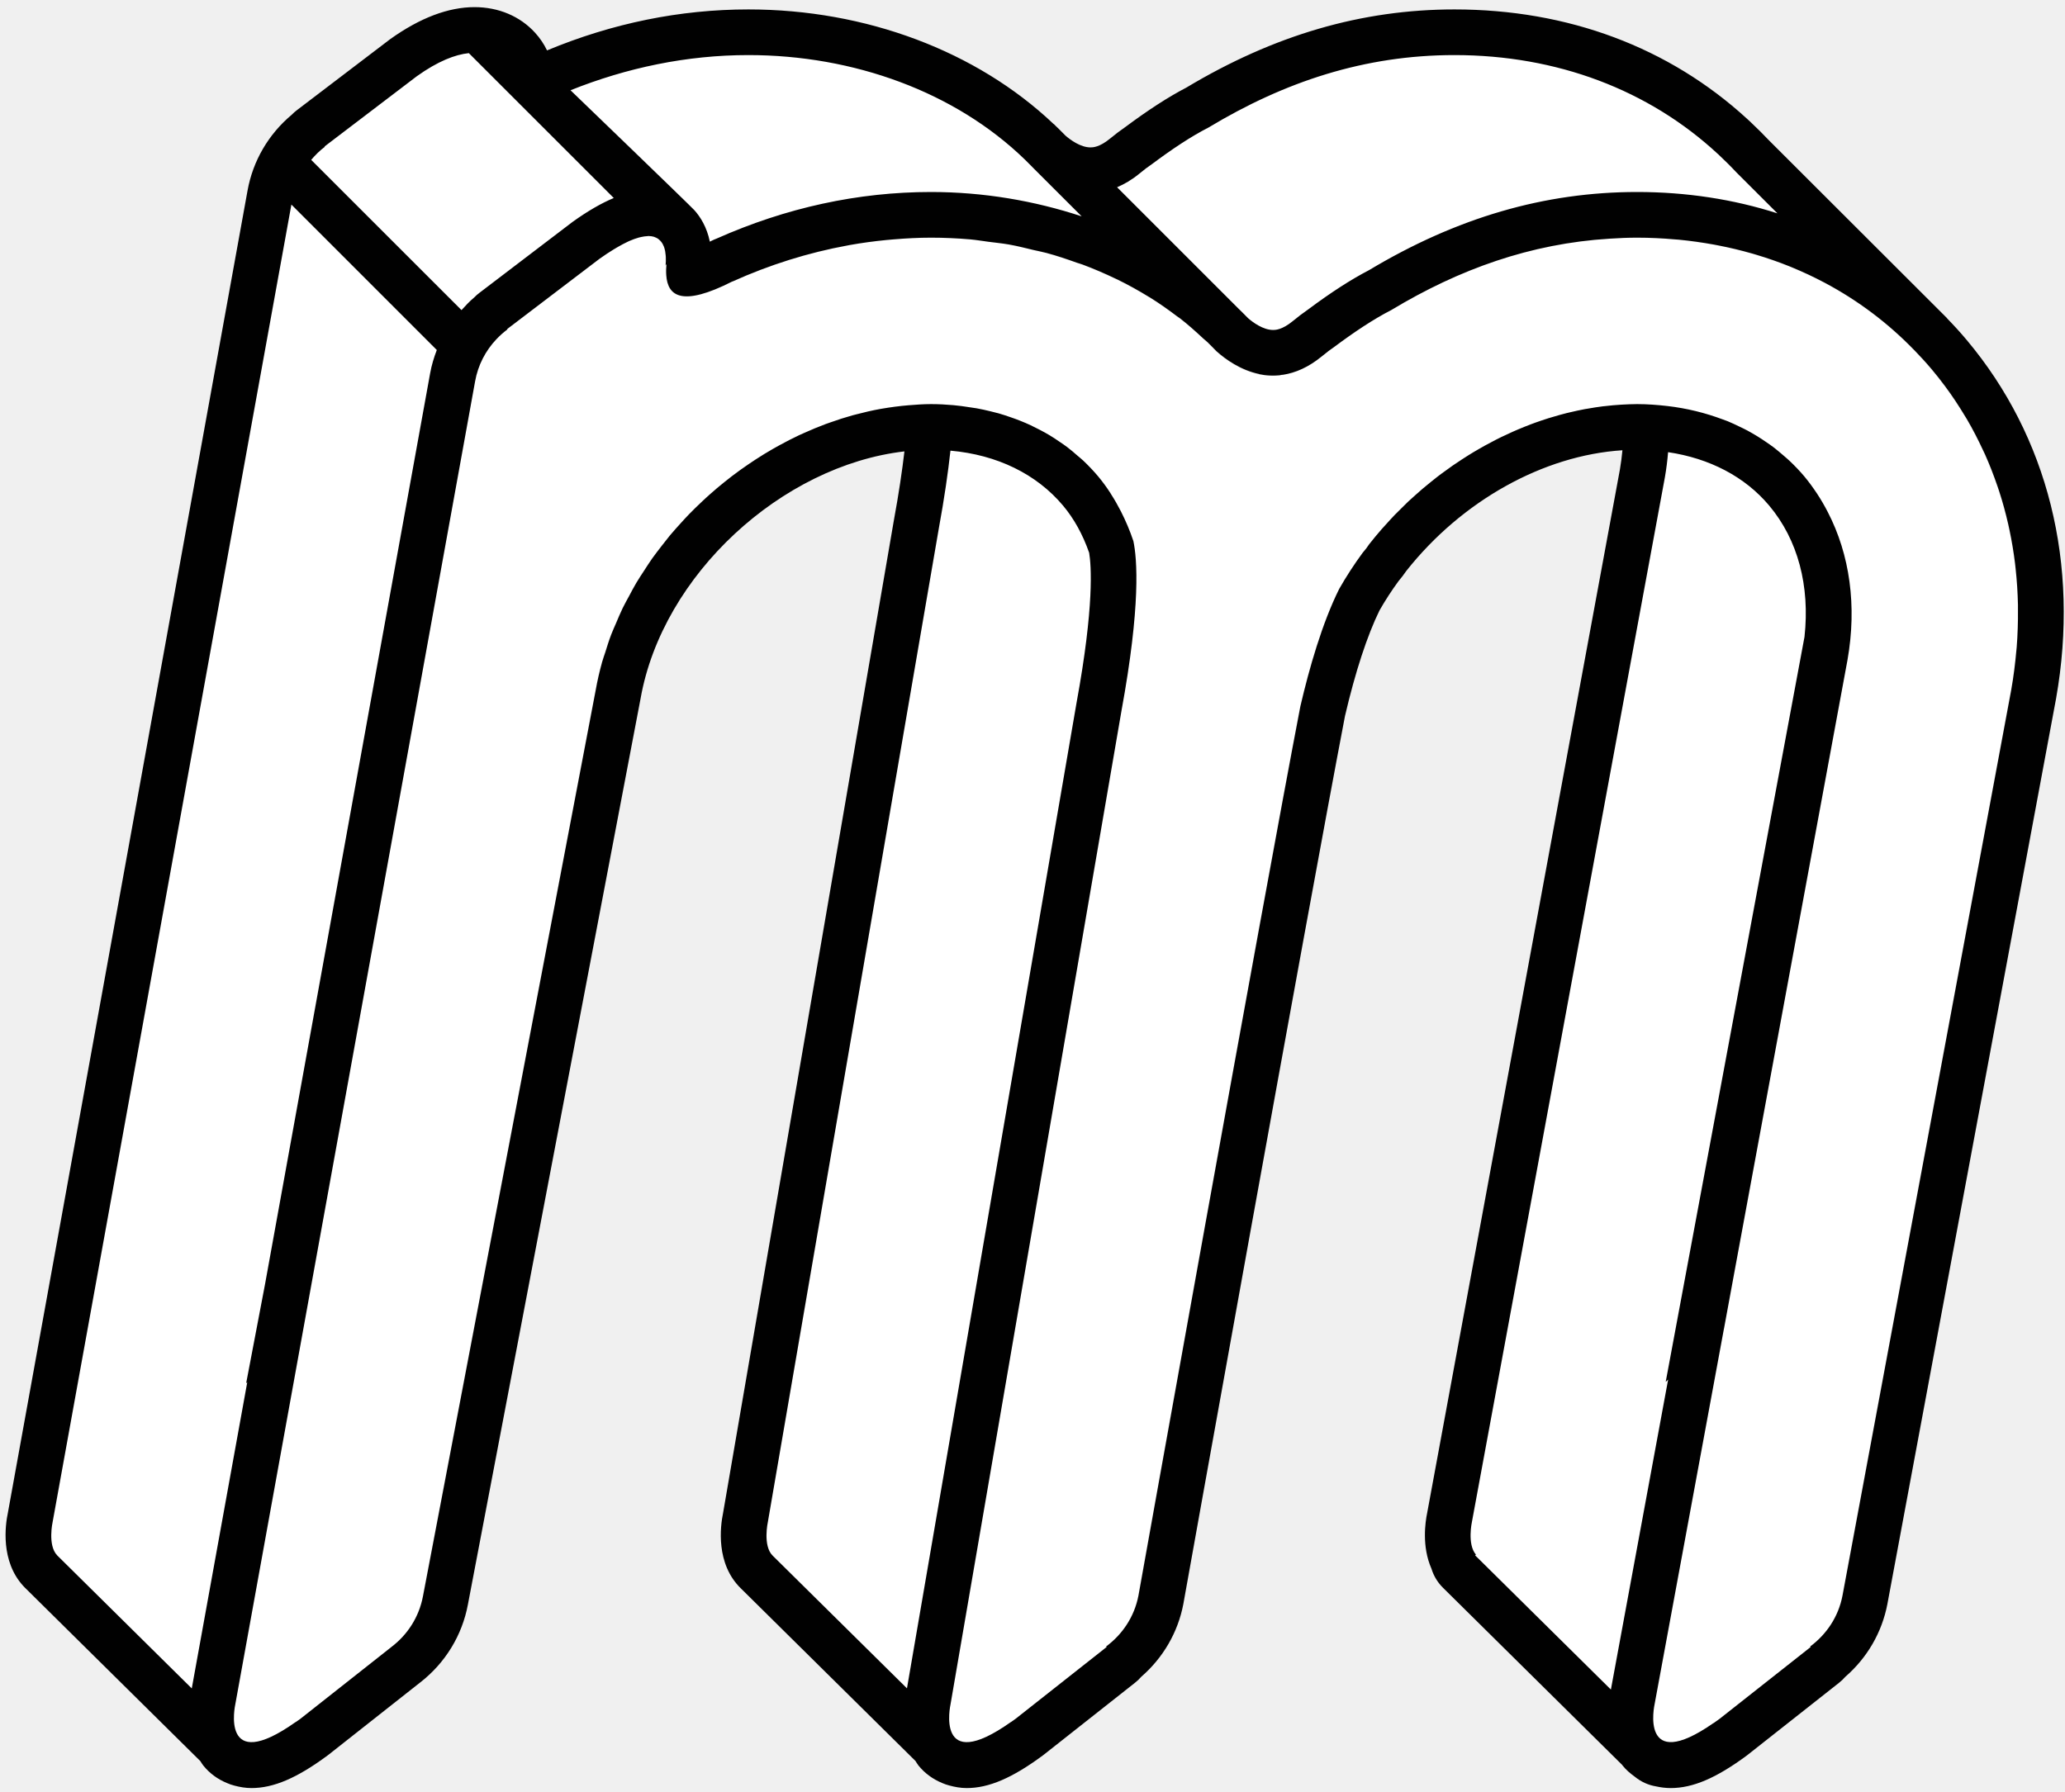
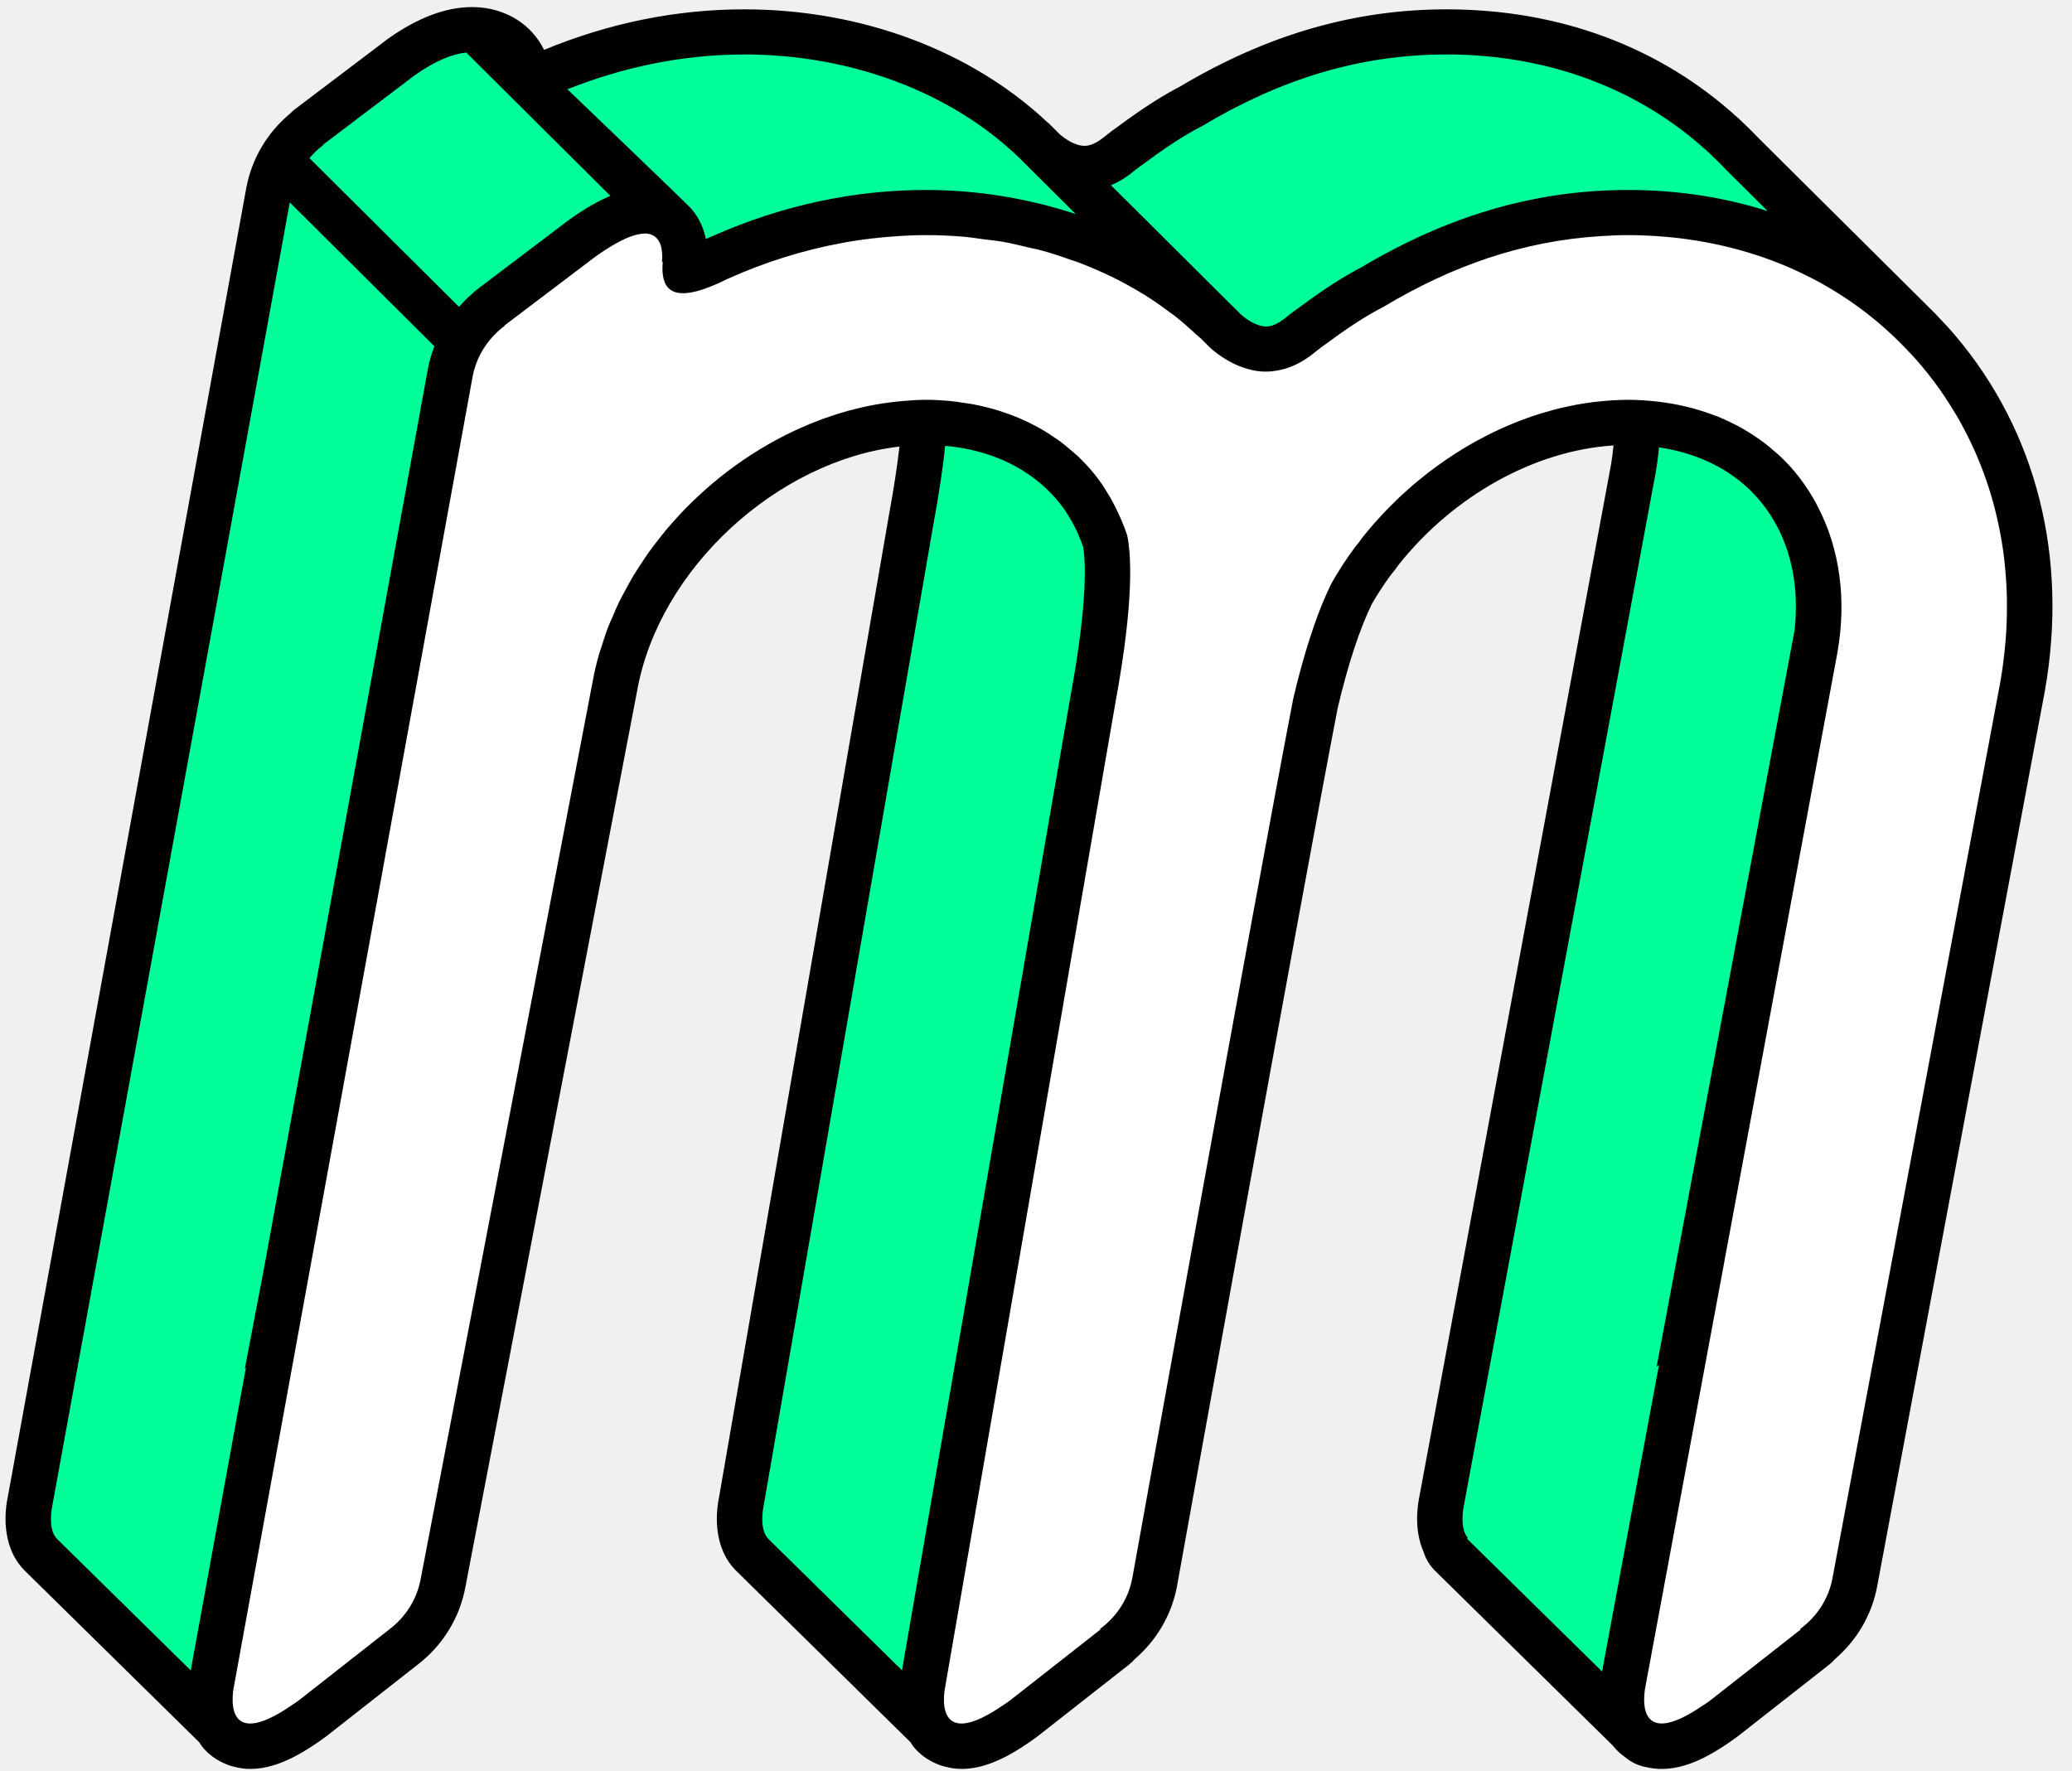
- <svg xmlns="http://www.w3.org/2000/svg" width="53px" height="46px" viewBox="0 0 53 46" version="1.1">
+ <svg xmlns="http://www.w3.org/2000/svg" width="55px" height="47px" viewBox="0 0 55 47" version="1.1">
  <defs />
  <g id="Page-1" stroke="none" stroke-width="1" fill="none" fill-rule="evenodd">
-     <g id="myelin_monogram">
-       <path d="M1.068,39.003 C1.041,39.127 0.921,39.76 1.244,40.115 L5.109,43.938 L6.784,34.698 L6.765,34.715 L7.087,33.026 L11.326,9.634 C11.357,9.459 11.41,9.275 11.481,9.089 L11.55,8.913 L7.292,4.655 L1.068,39.003 Z" id="Fill-1" fill="#FFFFFF" />
-       <path d="M28.228,14.094 C28.051,13.591 27.809,13.153 27.507,12.794 C26.783,11.93 25.686,11.393 24.419,11.28 L24.135,11.255 L24.105,11.538 C24.042,12.127 23.942,12.793 23.809,13.52 L19.425,39.003 C19.396,39.132 19.271,39.797 19.629,40.144 L23.469,43.941 L27.915,18.098 C28.381,15.559 28.298,14.486 28.24,14.142 L28.228,14.094 Z" id="Fill-3" fill="#FFFFFF" />
-       <path d="M45.631,12.794 C44.966,12.001 44.006,11.491 42.856,11.321 L42.55,11.276 L42.524,11.584 C42.506,11.8 42.48,12.002 42.445,12.199 L37.496,39.003 C37.475,39.098 37.398,39.501 37.517,39.844 L37.435,39.916 L41.531,43.966 L43.257,34.618 L43.197,34.673 L46.603,16.38 C46.754,14.995 46.41,13.722 45.631,12.794" id="Fill-5" fill="#FFFFFF" />
-       <path d="M12.003,1.075 C11.56,1.121 11.064,1.339 10.521,1.727 L8.153,3.53 L7.862,3.765 L7.886,3.783 C7.846,3.824 7.807,3.868 7.767,3.914 L7.591,4.118 L11.855,8.382 L12.06,8.156 C12.152,8.055 12.25,7.948 12.359,7.858 L12.383,7.835 C12.414,7.803 12.446,7.775 12.482,7.747 L14.851,5.944 L14.872,5.927 C15.24,5.664 15.565,5.476 15.864,5.351 L16.265,5.184 L12.14,1.06 L12.003,1.075 Z" id="Fill-7" fill="#FFFFFF" />
-       <path d="M19.208,1.124 C17.638,1.124 16.066,1.434 14.535,2.047 L14.119,2.214 L14.442,2.525 C15.659,3.699 17.506,5.483 17.604,5.588 C17.768,5.769 17.88,5.996 17.934,6.263 L18.012,6.641 L18.398,6.439 C18.428,6.424 18.46,6.409 18.508,6.391 C20.254,5.614 22.067,5.219 23.895,5.219 C25.172,5.219 26.443,5.425 27.671,5.83 L28.831,6.213 L26.507,3.889 C24.696,2.131 22.036,1.124 19.208,1.124" id="Fill-9" fill="#FFFFFF" />
-       <path d="M44.773,4.222 C44.636,4.075 44.487,3.926 44.322,3.771 L44.128,3.583 L44.12,3.588 C42.298,1.975 39.956,1.124 37.331,1.124 C35.106,1.124 32.992,1.745 30.887,3.015 C30.455,3.235 29.966,3.552 29.399,3.975 C29.283,4.055 29.173,4.138 29.056,4.235 C28.898,4.364 28.735,4.464 28.557,4.539 L28.161,4.708 L31.602,8.148 C31.617,8.162 31.633,8.176 31.66,8.204 C31.716,8.259 31.771,8.314 31.825,8.371 L31.844,8.388 C32.005,8.528 32.326,8.761 32.675,8.761 C32.757,8.761 33.007,8.761 33.366,8.466 C33.488,8.365 33.605,8.276 33.741,8.182 C34.318,7.751 34.818,7.428 35.285,7.185 C37.491,5.862 39.694,5.219 42.018,5.219 C43.243,5.219 44.425,5.399 45.53,5.753 L46.673,6.119 L44.773,4.222 Z" id="Fill-11" fill="#FFFFFF" />
-       <path d="M49.569,9.492 C47.74,7.312 45.055,6.112 42.008,6.112 C39.698,6.112 37.646,6.796 35.696,7.971 C35.237,8.206 34.74,8.539 34.239,8.913 C34.145,8.977 34.042,9.053 33.916,9.158 C32.725,10.139 31.661,9.432 31.213,9.028 C31.142,8.955 31.071,8.882 30.998,8.812 C30.992,8.805 30.986,8.798 30.986,8.798 L30.988,8.802 C29.199,7.061 26.591,6.112 23.884,6.112 C22.11,6.112 20.38,6.518 18.788,7.238 L18.788,7.235 C17.266,8.01 17.03,7.485 17.094,6.786 L17.072,6.827 C17.116,6.368 17.029,5.473 15.373,6.656 L13.006,8.459 L13.014,8.466 C12.593,8.779 12.282,9.243 12.183,9.8 L6.028,43.764 C6.028,43.764 5.596,45.692 7.7,44.135 L10.037,42.291 L10.036,42.291 C10.444,41.982 10.744,41.53 10.846,40.987 L15.279,17.725 C15.98,13.746 19.921,10.385 23.884,10.385 C25.646,10.385 27.169,11.044 28.172,12.238 C28.581,12.726 28.875,13.291 29.078,13.9 C29.175,14.36 29.271,15.546 28.771,18.268 L24.385,43.764 C24.385,43.764 23.952,45.692 26.056,44.135 L28.393,42.291 L28.378,42.28 C28.794,41.973 29.104,41.519 29.209,40.971 C29.209,40.971 32.387,23.232 33.364,18.146 C33.592,17.164 33.924,16.007 34.361,15.129 C34.542,14.811 34.742,14.503 34.96,14.207 C35.032,14.123 35.089,14.048 35.131,13.982 C36.802,11.848 39.396,10.385 42.008,10.385 C43.77,10.385 45.293,11.044 46.296,12.238 C47.33,13.472 47.723,15.156 47.407,16.95 L42.455,43.764 C42.455,43.764 42.023,45.692 44.126,44.135 L46.464,42.291 L46.449,42.28 C46.864,41.973 47.175,41.519 47.279,40.971 L51.61,17.724 C52.154,14.632 51.429,11.709 49.569,9.492" id="Fill-13" fill="#FFFFFF" />
-       <path d="M26.642,3.605 L31.524,8.488" id="Fill-15" fill="#FFFFFF" />
-       <path d="M51.761,16.61 C51.759,16.636 51.755,16.664 51.753,16.69 C51.723,17.029 51.681,17.369 51.62,17.713 L47.29,40.96 C47.186,41.508 46.875,41.961 46.459,42.269 L46.475,42.28 L44.137,44.124 C44.081,44.166 44.029,44.202 43.976,44.239 L43.977,44.235 C42.064,45.567 42.466,43.754 42.466,43.754 L44.246,34.113 L44.247,34.113 L44.555,32.44 L47.418,16.939 C47.661,15.556 47.479,14.24 46.911,13.144 C46.828,12.982 46.736,12.824 46.636,12.672 C46.534,12.519 46.426,12.369 46.307,12.227 C46.19,12.089 46.066,11.959 45.936,11.836 C45.889,11.79 45.838,11.749 45.788,11.705 C45.704,11.632 45.619,11.56 45.531,11.491 C45.465,11.441 45.396,11.393 45.328,11.347 C45.252,11.295 45.176,11.244 45.097,11.196 C45.015,11.146 44.932,11.098 44.847,11.052 C44.781,11.017 44.713,10.984 44.645,10.952 C44.545,10.904 44.444,10.855 44.341,10.813 C44.297,10.796 44.251,10.781 44.207,10.764 C43.766,10.599 43.296,10.482 42.8,10.424 C42.545,10.395 42.285,10.374 42.019,10.374 C41.885,10.374 41.751,10.381 41.618,10.388 C41.472,10.396 41.328,10.41 41.183,10.427 C41.171,10.428 41.159,10.429 41.147,10.43 C41.012,10.447 40.878,10.468 40.744,10.492 C40.721,10.496 40.698,10.499 40.676,10.503 C40.548,10.527 40.422,10.555 40.295,10.585 C40.266,10.592 40.237,10.598 40.209,10.605 C40.089,10.635 39.969,10.669 39.85,10.705 C39.815,10.715 39.78,10.725 39.745,10.736 C39.631,10.772 39.518,10.81 39.406,10.85 C39.366,10.865 39.327,10.88 39.287,10.894 C39.179,10.935 39.072,10.978 38.966,11.023 C38.922,11.042 38.879,11.06 38.836,11.079 C38.734,11.124 38.634,11.171 38.534,11.219 C38.486,11.243 38.438,11.267 38.39,11.291 C38.296,11.339 38.202,11.389 38.108,11.441 C38.057,11.469 38.006,11.498 37.955,11.528 C37.867,11.579 37.779,11.63 37.692,11.685 C37.638,11.718 37.584,11.753 37.531,11.788 C37.448,11.842 37.366,11.896 37.285,11.952 C37.228,11.991 37.172,12.032 37.116,12.074 C37.041,12.127 36.965,12.182 36.892,12.239 C36.832,12.286 36.773,12.333 36.714,12.381 C36.646,12.436 36.577,12.491 36.51,12.549 C36.447,12.602 36.387,12.657 36.325,12.712 C36.264,12.766 36.203,12.82 36.142,12.877 C36.077,12.939 36.013,13.004 35.949,13.068 C35.896,13.12 35.843,13.171 35.792,13.224 C35.718,13.301 35.647,13.38 35.576,13.459 C35.537,13.503 35.496,13.545 35.458,13.589 C35.349,13.714 35.244,13.841 35.142,13.971 C35.1,14.037 35.043,14.112 34.971,14.195 C34.753,14.492 34.553,14.8 34.372,15.118 C33.935,15.996 33.603,17.154 33.375,18.135 C32.398,23.221 29.22,40.96 29.22,40.96 C29.115,41.508 28.805,41.961 28.389,42.269 L28.405,42.28 L26.067,44.124 C26.025,44.155 25.986,44.181 25.946,44.21 L25.947,44.207 C23.987,45.594 24.396,43.754 24.396,43.754 L26.025,34.282 L28.782,18.257 C29.282,15.535 29.186,14.349 29.089,13.889 C29.001,13.625 28.893,13.372 28.769,13.127 C28.69,12.973 28.605,12.824 28.512,12.68 C28.507,12.672 28.503,12.664 28.499,12.657 C28.402,12.507 28.298,12.365 28.183,12.227 C28.064,12.086 27.937,11.953 27.805,11.827 C27.757,11.782 27.706,11.742 27.657,11.7 C27.569,11.623 27.481,11.546 27.388,11.476 C27.323,11.427 27.256,11.382 27.189,11.337 C27.106,11.28 27.023,11.224 26.937,11.173 C26.859,11.126 26.779,11.083 26.698,11.04 C26.618,10.998 26.537,10.957 26.455,10.918 C26.365,10.876 26.273,10.837 26.18,10.8 C26.103,10.769 26.025,10.741 25.946,10.714 C25.844,10.678 25.741,10.644 25.635,10.613 C25.564,10.593 25.49,10.577 25.418,10.558 C25.301,10.531 25.185,10.502 25.066,10.482 C25.006,10.471 24.945,10.463 24.884,10.455 C24.749,10.434 24.615,10.414 24.476,10.402 C24.285,10.385 24.092,10.374 23.895,10.374 C23.698,10.374 23.501,10.389 23.305,10.405 C23.081,10.424 22.857,10.454 22.634,10.492 C22.621,10.495 22.607,10.497 22.593,10.499 C22.382,10.537 22.173,10.586 21.965,10.641 C21.939,10.648 21.912,10.654 21.886,10.661 C21.688,10.716 21.492,10.779 21.298,10.849 C21.262,10.861 21.225,10.873 21.19,10.887 C21.005,10.956 20.823,11.032 20.643,11.113 C20.598,11.133 20.552,11.153 20.507,11.174 C20.337,11.254 20.169,11.341 20.003,11.432 C19.95,11.461 19.897,11.49 19.845,11.52 C19.688,11.609 19.534,11.705 19.383,11.803 C19.323,11.842 19.264,11.881 19.205,11.922 C19.063,12.019 18.924,12.118 18.787,12.223 C18.722,12.273 18.658,12.323 18.594,12.375 C18.467,12.477 18.342,12.581 18.221,12.69 C18.151,12.751 18.084,12.814 18.017,12.877 C17.905,12.983 17.794,13.089 17.687,13.2 C17.616,13.273 17.547,13.349 17.478,13.425 C17.381,13.532 17.284,13.639 17.191,13.75 C17.12,13.837 17.052,13.925 16.983,14.014 C16.9,14.121 16.817,14.228 16.739,14.337 C16.669,14.437 16.604,14.539 16.538,14.641 C16.469,14.747 16.398,14.852 16.334,14.96 C16.267,15.073 16.207,15.188 16.146,15.303 C16.09,15.406 16.033,15.507 15.981,15.613 C15.919,15.741 15.866,15.872 15.81,16.003 C15.769,16.099 15.724,16.194 15.687,16.292 C15.629,16.443 15.582,16.597 15.534,16.751 C15.508,16.832 15.477,16.912 15.455,16.993 C15.389,17.231 15.333,17.471 15.29,17.714 L10.857,40.975 C10.755,41.518 10.455,41.971 10.047,42.28 L10.048,42.28 L7.711,44.124 C7.668,44.156 7.628,44.182 7.588,44.211 L7.588,44.208 C5.631,45.593 6.039,43.754 6.039,43.754 L12.194,9.789 C12.269,9.368 12.466,8.999 12.74,8.709 C12.828,8.616 12.923,8.531 13.025,8.455 L13.016,8.448 L15.385,6.645 C15.519,6.549 15.64,6.47 15.755,6.4 C15.786,6.381 15.815,6.364 15.844,6.347 C15.942,6.29 16.033,6.242 16.116,6.203 C16.127,6.199 16.139,6.191 16.15,6.187 C16.241,6.147 16.322,6.119 16.396,6.098 C16.416,6.093 16.434,6.089 16.452,6.085 C16.512,6.071 16.567,6.063 16.617,6.062 C16.624,6.062 16.634,6.058 16.641,6.058 C16.644,6.058 16.646,6.059 16.649,6.059 C16.699,6.06 16.744,6.066 16.783,6.078 C16.792,6.081 16.799,6.085 16.808,6.088 C16.837,6.099 16.865,6.113 16.888,6.128 C16.899,6.136 16.908,6.144 16.917,6.152 C16.937,6.169 16.954,6.186 16.97,6.206 C16.977,6.215 16.984,6.225 16.991,6.234 C17.007,6.259 17.021,6.286 17.032,6.314 C17.035,6.321 17.038,6.325 17.041,6.332 C17.053,6.366 17.063,6.403 17.071,6.441 C17.073,6.452 17.074,6.464 17.076,6.475 C17.08,6.502 17.084,6.529 17.086,6.557 C17.088,6.572 17.089,6.585 17.089,6.599 C17.09,6.626 17.09,6.65 17.09,6.676 C17.09,6.689 17.09,6.701 17.09,6.712 C17.089,6.748 17.087,6.783 17.083,6.816 L17.106,6.775 C17.096,6.878 17.094,6.976 17.101,7.068 C17.139,7.6 17.501,7.884 18.799,7.224 L18.799,7.227 C19.744,6.8 20.739,6.486 21.763,6.299 C21.778,6.296 21.793,6.292 21.809,6.29 C22.124,6.234 22.442,6.191 22.762,6.16 C22.82,6.154 22.878,6.15 22.936,6.145 C23.254,6.118 23.573,6.101 23.895,6.101 C24.233,6.101 24.57,6.116 24.903,6.145 C25.062,6.159 25.216,6.187 25.373,6.207 C25.547,6.23 25.722,6.246 25.894,6.276 C26.11,6.314 26.322,6.369 26.535,6.42 C26.642,6.445 26.752,6.464 26.858,6.493 C27.123,6.564 27.382,6.652 27.638,6.744 C27.687,6.761 27.739,6.774 27.787,6.792 C28.079,6.901 28.364,7.025 28.642,7.158 C28.652,7.164 28.663,7.167 28.673,7.172 C28.953,7.308 29.223,7.459 29.484,7.619 C29.492,7.624 29.501,7.628 29.509,7.633 C29.751,7.783 29.981,7.946 30.207,8.117 C30.232,8.136 30.26,8.152 30.285,8.171 C30.491,8.331 30.686,8.506 30.875,8.683 C30.913,8.718 30.955,8.749 30.992,8.784 L30.993,8.786 C30.995,8.788 30.997,8.789 30.999,8.791 L30.997,8.787 C30.997,8.787 31.003,8.794 31.009,8.801 C31.043,8.834 31.076,8.868 31.11,8.902 L31.11,8.902 C31.148,8.941 31.186,8.978 31.223,9.017 C31.452,9.223 31.843,9.504 32.326,9.604 C32.32,9.604 32.312,9.603 32.305,9.603 C32.489,9.643 32.689,9.655 32.898,9.627 C32.884,9.627 32.87,9.628 32.85,9.628 L32.846,9.628 C32.875,9.626 32.904,9.624 32.934,9.62 C33.246,9.571 33.581,9.431 33.927,9.147 C34.053,9.042 34.157,8.966 34.25,8.902 C34.751,8.528 35.248,8.195 35.707,7.96 C37.455,6.907 39.286,6.252 41.31,6.127 C41.543,6.111 41.779,6.101 42.019,6.101 C42.349,6.101 42.675,6.117 42.996,6.146 C43.025,6.149 43.054,6.15 43.083,6.152 C43.391,6.182 43.693,6.225 43.991,6.279 C44.029,6.287 44.067,6.293 44.105,6.301 C44.399,6.357 44.687,6.428 44.97,6.508 C45.006,6.519 45.042,6.529 45.078,6.54 C45.364,6.626 45.643,6.722 45.916,6.832 C45.943,6.843 45.969,6.854 45.994,6.864 C46.276,6.981 46.552,7.109 46.819,7.251 C46.828,7.255 46.836,7.26 46.844,7.264 C47.688,7.714 48.456,8.291 49.128,8.985 C49.13,8.986 49.131,8.987 49.132,8.988 C49.286,9.147 49.436,9.31 49.58,9.481 C49.696,9.619 49.808,9.761 49.915,9.905 C49.916,9.906 49.916,9.906 49.917,9.907 C50.107,10.162 50.281,10.427 50.443,10.697 C50.455,10.719 50.47,10.74 50.483,10.762 C50.635,11.022 50.773,11.29 50.899,11.563 C50.916,11.599 50.933,11.632 50.949,11.668 C51.068,11.935 51.174,12.209 51.269,12.487 C51.284,12.531 51.299,12.574 51.313,12.618 C51.403,12.895 51.479,13.176 51.544,13.461 C51.555,13.509 51.565,13.557 51.575,13.604 C51.636,13.892 51.684,14.182 51.72,14.478 C51.726,14.524 51.73,14.572 51.735,14.619 C51.767,14.919 51.787,15.222 51.793,15.529 C51.794,15.57 51.793,15.611 51.793,15.652 C51.796,15.968 51.786,16.287 51.761,16.61 L51.761,16.61 Z M41.345,43.374 L37.86,39.928 L37.881,39.91 C37.651,39.643 37.779,39.066 37.779,39.066 L42.731,12.252 C42.769,12.036 42.795,11.822 42.813,11.608 C43.878,11.766 44.784,12.236 45.409,12.981 C46.145,13.858 46.457,15.042 46.314,16.349 L42.752,35.474 L42.814,35.417 L41.345,43.374 Z M23.278,43.343 L19.833,39.938 C19.571,39.684 19.709,39.066 19.709,39.066 L24.095,13.569 C24.24,12.778 24.334,12.12 24.394,11.569 C25.588,11.675 26.602,12.167 27.285,12.981 C27.564,13.313 27.789,13.719 27.954,14.19 C28.008,14.512 28.089,15.545 27.63,18.045 L23.278,43.343 Z M4.922,43.345 L1.473,39.935 C1.471,39.933 1.469,39.931 1.468,39.93 L1.467,39.928 L1.467,39.928 C1.217,39.67 1.352,39.066 1.352,39.066 L7.479,5.252 L11.211,8.985 C11.137,9.177 11.077,9.377 11.04,9.582 L6.801,32.975 L6.318,35.51 L6.346,35.485 L4.922,43.345 Z M8.338,3.768 L8.329,3.761 L10.697,1.958 C11.241,1.569 11.684,1.4 12.033,1.364 L15.753,5.083 C15.434,5.216 15.088,5.416 14.703,5.691 C14.694,5.698 14.684,5.706 14.674,5.713 L12.307,7.516 C12.259,7.552 12.214,7.591 12.173,7.634 C12.053,7.734 11.948,7.847 11.845,7.961 L7.987,4.104 C8.093,3.98 8.208,3.864 8.338,3.768 L8.338,3.768 Z M19.208,1.414 C21.912,1.414 24.516,2.361 26.305,4.097 L26.465,4.257 C26.489,4.282 26.513,4.305 26.536,4.329 C26.537,4.33 26.538,4.331 26.539,4.332 L27.762,5.554 C26.547,5.153 25.24,4.929 23.895,4.929 C22.025,4.929 20.173,5.332 18.39,6.126 C18.348,6.141 18.307,6.16 18.267,6.18 C18.25,6.188 18.234,6.196 18.219,6.204 C18.141,5.825 17.973,5.563 17.819,5.393 C17.701,5.264 14.643,2.317 14.643,2.317 C16.086,1.739 17.629,1.414 19.208,1.414 L19.208,1.414 Z M29.24,4.46 C29.366,4.355 29.469,4.279 29.563,4.215 C30.064,3.841 30.56,3.507 31.019,3.273 C32.97,2.098 35.022,1.414 37.331,1.414 C39.962,1.414 42.32,2.309 44.093,3.955 L44.094,3.954 L44.118,3.978 C44.27,4.121 44.419,4.267 44.561,4.42 L45.619,5.477 C44.493,5.116 43.283,4.929 42.019,4.929 C39.64,4.929 37.389,5.586 35.136,6.936 C34.674,7.176 34.16,7.507 33.568,7.949 C33.437,8.04 33.313,8.133 33.181,8.243 C32.903,8.471 32.731,8.471 32.675,8.471 C32.42,8.471 32.157,8.276 32.034,8.169 C31.977,8.11 31.92,8.053 31.862,7.996 C31.841,7.973 31.818,7.952 31.796,7.932 L28.671,4.807 C28.856,4.728 29.046,4.619 29.24,4.46 L29.24,4.46 Z M50.477,8.728 C50.319,8.539 50.153,8.358 49.983,8.183 C49.975,8.174 49.97,8.164 49.962,8.157 L45.404,3.605 C45.257,3.45 45.104,3.297 44.935,3.138 L44.926,3.129 C44.898,3.101 44.868,3.074 44.838,3.048 C42.834,1.212 40.24,0.242 37.331,0.242 C34.953,0.242 32.701,0.898 30.448,2.249 C29.987,2.489 29.473,2.821 28.881,3.262 C28.749,3.353 28.626,3.446 28.493,3.556 C28.216,3.784 28.044,3.784 27.988,3.784 C27.732,3.784 27.47,3.589 27.347,3.482 C27.29,3.423 27.233,3.365 27.175,3.309 C27.154,3.286 27.131,3.265 27.108,3.245 L27.055,3.192 C27.05,3.186 27.043,3.184 27.037,3.179 C25.066,1.312 22.222,0.242 19.208,0.242 C17.457,0.242 15.719,0.595 14.04,1.294 C13.962,1.132 13.859,0.978 13.733,0.84 C13.348,0.417 12.796,0.183 12.179,0.183 C11.507,0.183 10.779,0.459 10.016,1.004 C10.006,1.011 9.997,1.018 9.987,1.026 L7.619,2.829 C7.572,2.865 7.527,2.904 7.486,2.947 C6.89,3.446 6.49,4.132 6.353,4.895 L0.202,38.838 C0.136,39.15 0.009,40.072 0.596,40.713 C0.609,40.727 0.623,40.742 0.637,40.756 L5.142,45.211 C5.167,45.247 5.186,45.286 5.215,45.321 C5.38,45.527 5.589,45.677 5.825,45.774 C5.886,45.802 5.951,45.823 6.016,45.84 C6.156,45.877 6.301,45.903 6.454,45.903 C7.022,45.903 7.625,45.645 8.407,45.066 C8.417,45.059 8.427,45.052 8.436,45.044 L10.774,43.2 C10.779,43.196 10.785,43.191 10.791,43.187 C11.429,42.689 11.861,41.983 12.009,41.192 L16.441,17.933 C17.002,14.753 20.067,11.952 23.213,11.588 C23.156,12.075 23.071,12.657 22.942,13.358 L18.558,38.844 C18.489,39.176 18.361,40.145 19.019,40.781 L23.496,45.207 C23.522,45.245 23.542,45.285 23.571,45.321 C23.737,45.528 23.948,45.677 24.185,45.775 C24.242,45.801 24.302,45.819 24.362,45.836 C24.505,45.875 24.653,45.903 24.811,45.903 C25.379,45.903 25.981,45.645 26.764,45.066 C26.774,45.059 26.783,45.052 26.793,45.044 L29.13,43.2 C29.189,43.154 29.243,43.103 29.29,43.047 C29.851,42.561 30.232,41.907 30.371,41.181 C30.405,40.99 33.553,23.428 34.521,18.378 C34.785,17.248 35.091,16.313 35.407,15.669 C35.554,15.412 35.717,15.161 35.891,14.923 C35.967,14.833 36.035,14.744 36.093,14.658 C37.523,12.85 39.615,11.689 41.641,11.559 C41.625,11.721 41.606,11.884 41.577,12.049 L36.63,38.837 C36.58,39.076 36.488,39.702 36.74,40.272 C36.796,40.456 36.897,40.624 37.036,40.761 L41.631,45.305 C41.636,45.31 41.638,45.316 41.642,45.321 C41.733,45.435 41.84,45.526 41.954,45.608 C42.115,45.741 42.304,45.827 42.505,45.86 C42.626,45.887 42.751,45.903 42.881,45.903 C43.45,45.903 44.052,45.645 44.835,45.066 C44.844,45.059 44.854,45.052 44.863,45.044 L47.201,43.2 C47.259,43.154 47.313,43.103 47.361,43.047 C47.922,42.561 48.302,41.907 48.441,41.181 L52.772,17.927 C53.38,14.479 52.564,11.215 50.477,8.728 L50.477,8.728 Z" id="Fill-17" fill="#010101" />
+     <g id="monogram2">
+       <g id="Page-1">
+         <g id="myelin_monogram">
+           <path d="M1.099,39.901 C1.07,40.028 0.947,40.675 1.279,41.039 L5.255,44.95 L6.978,35.497 L6.958,35.514 L7.29,33.786 L11.649,9.856 C11.682,9.676 11.736,9.489 11.809,9.299 L11.879,9.118 L7.5,4.762 L1.099,39.901 L1.099,39.901 Z" id="Fill-1" fill="#00FF99" />
+           <path d="M29.034,14.419 C28.853,13.903 28.603,13.456 28.293,13.089 C27.548,12.205 26.419,11.655 25.117,11.54 L24.825,11.514 L24.793,11.804 C24.728,12.407 24.626,13.088 24.489,13.831 L19.98,39.9 C19.95,40.033 19.821,40.713 20.19,41.068 L24.14,44.952 L28.713,18.514 C29.192,15.917 29.106,14.819 29.047,14.468 L29.034,14.419 L29.034,14.419 Z" id="Fill-3" fill="#00FF99" />
+           <path d="M46.935,13.089 C46.25,12.277 45.263,11.756 44.08,11.582 L43.765,11.536 L43.738,11.851 C43.72,12.072 43.693,12.279 43.658,12.48 L38.567,39.901 C38.545,39.998 38.466,40.41 38.589,40.761 L38.504,40.835 L42.717,44.978 L44.492,35.415 L44.43,35.471 L47.934,16.757 C48.09,15.34 47.735,14.038 46.935,13.089" id="Fill-5" fill="#00FF99" />
+           <path d="M12.345,1.1 C11.89,1.147 11.38,1.37 10.822,1.766 L8.386,3.611 L8.087,3.851 L8.111,3.87 C8.071,3.912 8.03,3.957 7.989,4.004 L7.808,4.213 L12.194,8.575 L12.405,8.344 C12.499,8.24 12.6,8.131 12.712,8.038 L12.737,8.015 C12.768,7.983 12.802,7.954 12.839,7.926 L15.275,6.08 L15.297,6.064 C15.676,5.794 16.009,5.602 16.318,5.474 L16.73,5.304 L12.487,1.085 L12.345,1.1 L12.345,1.1 Z" id="Fill-7" fill="#00FF9B" />
+           <path d="M19.757,1.149 C18.142,1.149 16.525,1.467 14.951,2.094 L14.522,2.265 L14.854,2.584 C16.106,3.784 18.006,5.609 18.107,5.716 C18.276,5.902 18.391,6.134 18.447,6.407 L18.526,6.794 L18.923,6.587 C18.955,6.571 18.987,6.557 19.036,6.538 C20.833,5.743 22.697,5.34 24.578,5.34 C25.891,5.34 27.198,5.55 28.461,5.964 L29.655,6.356 L27.264,3.978 C25.402,2.18 22.665,1.149 19.757,1.149" id="Fill-9" fill="#00FF9B" />
+           <path d="M46.052,4.319 C45.911,4.169 45.758,4.016 45.588,3.858 L45.388,3.665 L45.38,3.671 C43.506,2.02 41.098,1.149 38.398,1.149 C36.109,1.149 33.935,1.786 31.769,3.084 C31.325,3.31 30.822,3.634 30.239,4.067 C30.119,4.148 30.007,4.233 29.886,4.333 C29.724,4.465 29.556,4.566 29.373,4.644 L28.966,4.816 L32.505,8.336 C32.521,8.35 32.537,8.364 32.564,8.393 C32.622,8.449 32.678,8.506 32.735,8.564 L32.753,8.581 C32.919,8.724 33.25,8.963 33.608,8.963 C33.693,8.963 33.95,8.963 34.319,8.661 C34.445,8.558 34.565,8.467 34.705,8.37 C35.299,7.93 35.813,7.599 36.293,7.35 C38.562,5.997 40.828,5.34 43.219,5.34 C44.478,5.34 45.694,5.523 46.831,5.886 L48.006,6.26 L46.052,4.319 L46.052,4.319 Z" id="Fill-11" fill="#00FF9B" />
+           <path d="M50.985,9.71 C49.104,7.481 46.342,6.253 43.208,6.253 C40.832,6.253 38.722,6.952 36.715,8.155 C36.243,8.395 35.732,8.735 35.217,9.119 C35.121,9.184 35.015,9.262 34.885,9.369 C33.659,10.372 32.565,9.649 32.104,9.236 C32.031,9.161 31.958,9.087 31.883,9.015 C31.877,9.008 31.871,9.001 31.871,9.001 L31.873,9.004 C30.033,7.224 27.351,6.253 24.566,6.253 C22.742,6.253 20.962,6.668 19.324,7.405 L19.324,7.402 C17.759,8.194 17.516,7.658 17.583,6.942 L17.56,6.984 C17.605,6.515 17.516,5.599 15.813,6.809 L13.377,8.654 L13.385,8.66 C12.953,8.981 12.633,9.456 12.531,10.026 L6.2,44.772 C6.2,44.772 5.755,46.743 7.92,45.151 L10.323,43.265 L10.323,43.265 C10.742,42.948 11.051,42.486 11.156,41.93 L15.716,18.133 C16.437,14.062 20.491,10.624 24.566,10.624 C26.378,10.624 27.945,11.298 28.976,12.52 C29.398,13.019 29.7,13.597 29.909,14.22 C30.009,14.691 30.107,15.904 29.593,18.688 L25.081,44.772 C25.081,44.772 24.636,46.743 26.8,45.151 L29.205,43.265 L29.189,43.254 C29.616,42.939 29.935,42.475 30.043,41.914 C30.043,41.914 33.313,23.767 34.317,18.564 C34.551,17.56 34.893,16.376 35.343,15.478 C35.529,15.152 35.734,14.837 35.959,14.534 C36.033,14.448 36.091,14.372 36.135,14.304 C37.853,12.121 40.522,10.624 43.208,10.624 C45.02,10.624 46.587,11.298 47.618,12.52 C48.682,13.782 49.086,15.505 48.761,17.34 L43.668,44.772 C43.668,44.772 43.223,46.743 45.387,45.151 L47.791,43.265 L47.775,43.254 C48.203,42.939 48.522,42.475 48.63,41.914 L53.084,18.132 C53.644,14.969 52.898,11.979 50.985,9.71" id="Fill-13" fill="#FFFFFF" />
+           <path d="M27.403,3.688 L32.424,8.683" id="Fill-15" fill="#FFFFFF" />
+           <path d="M53.239,16.992 C53.237,17.019 53.234,17.047 53.231,17.075 C53.201,17.421 53.157,17.769 53.095,18.12 L48.641,41.903 C48.534,42.464 48.214,42.927 47.786,43.243 L47.803,43.254 L45.398,45.14 C45.34,45.183 45.287,45.22 45.232,45.258 L45.233,45.253 C43.266,46.616 43.679,44.761 43.679,44.761 L45.51,34.898 L45.511,34.898 L45.828,33.187 L48.772,17.329 C49.023,15.914 48.835,14.568 48.251,13.446 C48.165,13.28 48.071,13.119 47.968,12.964 C47.863,12.807 47.752,12.654 47.629,12.509 C47.51,12.367 47.382,12.234 47.248,12.108 C47.199,12.061 47.147,12.019 47.096,11.975 C47.01,11.9 46.923,11.826 46.832,11.756 C46.764,11.704 46.693,11.656 46.622,11.608 C46.545,11.555 46.466,11.503 46.385,11.454 C46.301,11.403 46.216,11.353 46.128,11.306 C46.06,11.271 45.991,11.237 45.921,11.204 C45.818,11.155 45.714,11.105 45.607,11.062 C45.562,11.044 45.515,11.029 45.47,11.012 C45.017,10.843 44.533,10.724 44.023,10.664 C43.76,10.634 43.493,10.613 43.219,10.613 C43.082,10.613 42.944,10.62 42.806,10.627 C42.657,10.636 42.508,10.65 42.36,10.667 C42.347,10.668 42.335,10.669 42.322,10.67 C42.183,10.687 42.045,10.709 41.907,10.733 C41.884,10.738 41.861,10.741 41.838,10.745 C41.707,10.77 41.576,10.798 41.446,10.829 C41.417,10.836 41.387,10.842 41.358,10.849 C41.234,10.88 41.111,10.915 40.989,10.951 C40.952,10.961 40.916,10.972 40.88,10.983 C40.763,11.02 40.647,11.059 40.532,11.1 C40.491,11.115 40.45,11.13 40.409,11.145 C40.299,11.186 40.189,11.23 40.079,11.277 C40.034,11.296 39.989,11.315 39.945,11.334 C39.841,11.38 39.737,11.428 39.635,11.478 C39.585,11.502 39.536,11.526 39.487,11.551 C39.39,11.6 39.293,11.651 39.197,11.704 C39.144,11.733 39.092,11.763 39.039,11.793 C38.948,11.846 38.858,11.898 38.768,11.954 C38.713,11.988 38.657,12.024 38.603,12.059 C38.518,12.114 38.433,12.17 38.35,12.227 C38.292,12.267 38.234,12.309 38.177,12.351 C38.099,12.407 38.021,12.463 37.945,12.521 C37.884,12.569 37.823,12.617 37.763,12.666 C37.692,12.722 37.621,12.779 37.553,12.837 C37.488,12.892 37.426,12.948 37.363,13.004 C37.3,13.06 37.237,13.116 37.175,13.174 C37.107,13.236 37.042,13.303 36.976,13.368 C36.922,13.422 36.867,13.474 36.814,13.529 C36.738,13.607 36.666,13.688 36.593,13.768 C36.552,13.813 36.51,13.856 36.471,13.901 C36.359,14.03 36.25,14.16 36.146,14.293 C36.103,14.36 36.044,14.437 35.97,14.522 C35.745,14.826 35.54,15.14 35.354,15.466 C34.904,16.365 34.563,17.548 34.328,18.552 C33.324,23.756 30.055,41.903 30.055,41.903 C29.947,42.464 29.628,42.927 29.2,43.243 L29.216,43.254 L26.812,45.14 C26.768,45.172 26.729,45.199 26.687,45.228 L26.688,45.225 C24.672,46.643 25.093,44.761 25.093,44.761 L26.769,35.071 L29.604,18.677 C30.119,15.892 30.02,14.68 29.92,14.209 C29.83,13.939 29.718,13.68 29.59,13.429 C29.51,13.272 29.422,13.119 29.327,12.971 C29.322,12.964 29.318,12.956 29.313,12.948 C29.214,12.795 29.106,12.649 28.988,12.509 C28.866,12.365 28.735,12.229 28.599,12.099 C28.55,12.054 28.497,12.012 28.447,11.969 C28.357,11.891 28.266,11.812 28.17,11.74 C28.104,11.69 28.034,11.644 27.965,11.598 C27.88,11.539 27.795,11.482 27.706,11.43 C27.626,11.382 27.544,11.338 27.461,11.294 C27.379,11.251 27.295,11.209 27.21,11.17 C27.118,11.126 27.024,11.086 26.928,11.049 C26.849,11.017 26.768,10.988 26.687,10.961 C26.582,10.924 26.476,10.889 26.368,10.858 C26.294,10.837 26.218,10.82 26.144,10.801 C26.024,10.773 25.905,10.744 25.782,10.723 C25.721,10.712 25.657,10.704 25.595,10.696 C25.456,10.674 25.318,10.654 25.175,10.641 C24.979,10.625 24.781,10.613 24.578,10.613 C24.375,10.613 24.173,10.628 23.971,10.645 C23.74,10.664 23.51,10.695 23.281,10.734 C23.267,10.737 23.253,10.739 23.239,10.741 C23.022,10.78 22.806,10.829 22.592,10.886 C22.565,10.893 22.538,10.899 22.511,10.906 C22.308,10.963 22.106,11.027 21.906,11.098 C21.87,11.111 21.832,11.124 21.795,11.138 C21.605,11.208 21.418,11.286 21.233,11.369 C21.186,11.39 21.139,11.41 21.093,11.432 C20.918,11.513 20.745,11.602 20.574,11.695 C20.52,11.725 20.465,11.755 20.411,11.786 C20.251,11.877 20.092,11.974 19.936,12.075 C19.875,12.114 19.814,12.155 19.754,12.196 C19.608,12.295 19.465,12.397 19.324,12.504 C19.257,12.556 19.191,12.607 19.125,12.659 C18.995,12.765 18.866,12.871 18.741,12.982 C18.67,13.045 18.601,13.109 18.531,13.174 C18.416,13.281 18.302,13.39 18.192,13.503 C18.119,13.578 18.048,13.656 17.977,13.734 C17.877,13.843 17.778,13.953 17.683,14.066 C17.609,14.155 17.539,14.246 17.468,14.337 C17.383,14.446 17.298,14.555 17.217,14.668 C17.145,14.77 17.078,14.874 17.01,14.978 C16.939,15.086 16.867,15.194 16.801,15.304 C16.732,15.42 16.67,15.537 16.607,15.656 C16.55,15.76 16.491,15.864 16.438,15.972 C16.374,16.103 16.319,16.237 16.262,16.371 C16.219,16.469 16.173,16.567 16.135,16.667 C16.076,16.822 16.027,16.979 15.977,17.137 C15.951,17.22 15.92,17.301 15.897,17.384 C15.828,17.628 15.771,17.873 15.727,18.121 L11.167,41.919 C11.063,42.474 10.754,42.937 10.334,43.254 L10.335,43.254 L7.931,45.14 C7.887,45.173 7.846,45.2 7.805,45.229 L7.805,45.226 C5.792,46.642 6.211,44.761 6.211,44.761 L12.542,10.015 C12.619,9.583 12.822,9.207 13.104,8.91 C13.194,8.814 13.292,8.727 13.397,8.649 L13.388,8.643 L15.824,6.798 C15.963,6.699 16.087,6.619 16.205,6.548 C16.237,6.528 16.267,6.51 16.297,6.493 C16.397,6.435 16.491,6.386 16.577,6.346 C16.587,6.342 16.6,6.334 16.611,6.33 C16.705,6.288 16.788,6.26 16.864,6.239 C16.885,6.233 16.903,6.229 16.922,6.225 C16.984,6.211 17.04,6.203 17.091,6.201 C17.099,6.201 17.109,6.198 17.116,6.198 C17.12,6.198 17.121,6.198 17.125,6.198 C17.176,6.199 17.222,6.206 17.263,6.218 C17.272,6.221 17.279,6.226 17.288,6.228 C17.318,6.24 17.347,6.254 17.371,6.269 C17.381,6.277 17.391,6.285 17.401,6.294 C17.42,6.311 17.438,6.329 17.454,6.349 C17.461,6.358 17.469,6.368 17.476,6.377 C17.492,6.404 17.507,6.431 17.519,6.459 C17.522,6.466 17.525,6.471 17.527,6.477 C17.541,6.513 17.551,6.55 17.558,6.589 C17.561,6.601 17.562,6.612 17.564,6.624 C17.568,6.652 17.572,6.68 17.574,6.708 C17.576,6.723 17.577,6.737 17.577,6.751 C17.578,6.778 17.579,6.803 17.579,6.83 C17.578,6.843 17.579,6.855 17.578,6.867 C17.577,6.904 17.575,6.939 17.571,6.973 L17.594,6.931 C17.584,7.037 17.582,7.137 17.589,7.23 C17.628,7.775 18.001,8.066 19.336,7.391 L19.336,7.393 C20.308,6.956 21.331,6.635 22.384,6.444 C22.4,6.441 22.416,6.437 22.432,6.434 C22.756,6.377 23.083,6.333 23.412,6.302 C23.472,6.296 23.531,6.291 23.591,6.286 C23.918,6.259 24.247,6.241 24.578,6.241 C24.925,6.241 25.271,6.256 25.615,6.286 C25.778,6.301 25.937,6.33 26.098,6.35 C26.277,6.373 26.457,6.389 26.633,6.42 C26.856,6.459 27.074,6.516 27.293,6.567 C27.403,6.594 27.516,6.612 27.625,6.642 C27.898,6.715 28.164,6.805 28.428,6.899 C28.478,6.917 28.531,6.93 28.581,6.949 C28.881,7.06 29.174,7.187 29.46,7.323 C29.47,7.329 29.482,7.332 29.493,7.337 C29.78,7.477 30.057,7.63 30.326,7.794 C30.335,7.8 30.344,7.803 30.352,7.808 C30.601,7.962 30.838,8.129 31.069,8.304 C31.095,8.323 31.124,8.339 31.15,8.359 C31.362,8.523 31.562,8.702 31.757,8.883 C31.796,8.919 31.839,8.95 31.877,8.986 L31.878,8.988 C31.88,8.99 31.882,8.991 31.884,8.993 L31.883,8.989 C31.883,8.989 31.888,8.997 31.895,9.003 C31.93,9.037 31.964,9.072 31.998,9.107 L31.999,9.107 C32.038,9.146 32.077,9.185 32.115,9.224 C32.351,9.435 32.752,9.723 33.25,9.825 C33.243,9.825 33.235,9.824 33.228,9.824 C33.418,9.865 33.622,9.877 33.837,9.848 C33.823,9.849 33.809,9.85 33.788,9.85 L33.784,9.85 C33.814,9.847 33.844,9.845 33.874,9.841 C34.196,9.792 34.54,9.649 34.896,9.357 C35.026,9.25 35.132,9.173 35.229,9.107 C35.744,8.724 36.255,8.383 36.727,8.144 C38.525,7.066 40.408,6.396 42.49,6.268 C42.73,6.252 42.972,6.241 43.219,6.241 C43.559,6.241 43.894,6.258 44.225,6.287 C44.254,6.29 44.284,6.291 44.314,6.294 C44.63,6.324 44.941,6.369 45.248,6.424 C45.287,6.432 45.326,6.438 45.365,6.446 C45.667,6.504 45.964,6.576 46.255,6.658 C46.292,6.669 46.329,6.68 46.366,6.691 C46.66,6.778 46.947,6.877 47.228,6.99 C47.255,7.001 47.282,7.012 47.308,7.022 C47.598,7.141 47.882,7.273 48.157,7.418 C48.165,7.422 48.174,7.427 48.182,7.431 C49.051,7.892 49.84,8.482 50.532,9.192 C50.533,9.192 50.534,9.193 50.536,9.195 C50.694,9.357 50.849,9.524 50.996,9.699 C51.116,9.841 51.231,9.986 51.341,10.133 C51.342,10.134 51.342,10.134 51.343,10.135 C51.538,10.396 51.717,10.667 51.883,10.944 C51.897,10.965 51.911,10.987 51.925,11.009 C52.081,11.275 52.223,11.55 52.353,11.829 C52.37,11.866 52.388,11.9 52.404,11.936 C52.527,12.21 52.636,12.49 52.733,12.775 C52.748,12.82 52.764,12.864 52.779,12.909 C52.871,13.192 52.95,13.479 53.016,13.771 C53.028,13.82 53.038,13.869 53.048,13.917 C53.111,14.211 53.161,14.508 53.198,14.811 C53.203,14.859 53.208,14.907 53.213,14.956 C53.245,15.262 53.267,15.572 53.272,15.887 C53.273,15.928 53.272,15.97 53.273,16.012 C53.275,16.335 53.266,16.662 53.239,16.992 L53.239,16.992 L53.239,16.992 Z M42.526,44.373 L38.941,40.847 L38.963,40.829 C38.727,40.556 38.858,39.965 38.858,39.965 L43.951,12.534 C43.99,12.313 44.018,12.094 44.036,11.876 C45.131,12.037 46.063,12.517 46.706,13.28 C47.463,14.177 47.784,15.388 47.637,16.725 L43.973,36.29 L44.037,36.232 L42.526,44.373 L42.526,44.373 Z M23.943,44.341 L20.4,40.857 C20.13,40.597 20.272,39.965 20.272,39.965 L24.783,13.882 C24.933,13.073 25.03,12.399 25.09,11.835 C26.319,11.944 27.362,12.447 28.065,13.28 C28.352,13.619 28.583,14.035 28.752,14.517 C28.808,14.846 28.891,15.903 28.419,18.461 L23.943,44.341 L23.943,44.341 Z M5.063,44.343 L1.515,40.854 C1.513,40.852 1.511,40.85 1.51,40.849 L1.508,40.847 L1.509,40.847 C1.252,40.583 1.39,39.965 1.39,39.965 L7.692,5.373 L11.531,9.192 C11.455,9.388 11.394,9.592 11.356,9.803 L6.996,33.734 L6.499,36.328 L6.528,36.302 L5.063,44.343 L5.063,44.343 Z M8.576,3.854 L8.567,3.848 L11.003,2.003 C11.562,1.606 12.018,1.432 12.377,1.395 L16.203,5.2 C15.875,5.336 15.519,5.541 15.123,5.822 C15.114,5.829 15.104,5.837 15.094,5.844 L12.658,7.689 C12.609,7.726 12.563,7.766 12.521,7.81 C12.398,7.912 12.29,8.027 12.183,8.145 L8.215,4.198 C8.324,4.071 8.442,3.953 8.576,3.854 L8.576,3.854 L8.576,3.854 Z M19.757,1.446 C22.538,1.446 25.216,2.416 27.056,4.191 L27.221,4.355 C27.245,4.38 27.27,4.404 27.294,4.429 C27.295,4.43 27.296,4.431 27.297,4.432 L28.555,5.682 C27.305,5.272 25.961,5.043 24.578,5.043 C22.654,5.043 20.749,5.455 18.915,6.267 C18.872,6.283 18.83,6.302 18.789,6.322 C18.772,6.33 18.755,6.339 18.739,6.347 C18.659,5.959 18.487,5.691 18.328,5.517 C18.207,5.385 15.062,2.37 15.062,2.37 C16.546,1.779 18.133,1.446 19.757,1.446 L19.757,1.446 L19.757,1.446 Z M30.075,4.562 C30.205,4.455 30.311,4.378 30.408,4.312 C30.923,3.929 31.433,3.588 31.905,3.349 C33.912,2.146 36.022,1.446 38.398,1.446 C41.103,1.446 43.529,2.362 45.352,4.046 L45.353,4.045 L45.378,4.07 C45.535,4.216 45.687,4.366 45.834,4.522 L46.922,5.603 C45.764,5.234 44.52,5.043 43.219,5.043 C40.772,5.043 38.457,5.714 36.139,7.095 C35.664,7.341 35.136,7.68 34.527,8.132 C34.392,8.225 34.264,8.32 34.128,8.433 C33.843,8.666 33.666,8.666 33.608,8.666 C33.346,8.666 33.076,8.467 32.949,8.357 C32.891,8.297 32.832,8.238 32.772,8.18 C32.75,8.157 32.727,8.135 32.704,8.115 L29.49,4.917 C29.68,4.837 29.875,4.725 30.075,4.562 L30.075,4.562 L30.075,4.562 Z M51.919,8.928 C51.757,8.736 51.586,8.551 51.411,8.371 C51.403,8.363 51.397,8.352 51.389,8.345 L46.701,3.688 C46.55,3.529 46.393,3.373 46.219,3.21 L46.209,3.201 C46.181,3.172 46.15,3.144 46.119,3.118 C44.057,1.24 41.389,0.248 38.398,0.248 C35.951,0.248 33.636,0.919 31.318,2.3 C30.843,2.546 30.315,2.886 29.706,3.337 C29.571,3.43 29.444,3.525 29.307,3.638 C29.022,3.871 28.845,3.871 28.787,3.871 C28.524,3.871 28.255,3.672 28.128,3.562 C28.07,3.502 28.011,3.443 27.951,3.385 C27.929,3.362 27.906,3.34 27.883,3.319 L27.828,3.265 C27.823,3.259 27.815,3.258 27.809,3.252 C25.782,1.342 22.857,0.248 19.757,0.248 C17.956,0.248 16.169,0.609 14.441,1.324 C14.361,1.158 14.255,1.001 14.126,0.859 C13.729,0.427 13.161,0.188 12.527,0.188 C11.835,0.188 11.087,0.47 10.302,1.027 C10.292,1.034 10.282,1.042 10.273,1.049 L7.837,2.894 C7.788,2.931 7.742,2.971 7.7,3.015 C7.087,3.525 6.675,4.227 6.534,5.008 L0.208,39.732 C0.14,40.052 0.009,40.994 0.613,41.65 C0.627,41.665 0.641,41.68 0.655,41.694 L5.289,46.252 C5.315,46.289 5.335,46.328 5.364,46.365 C5.534,46.575 5.749,46.728 5.991,46.828 C6.055,46.857 6.121,46.878 6.188,46.895 C6.332,46.933 6.481,46.959 6.638,46.959 C7.223,46.959 7.843,46.695 8.647,46.103 C8.658,46.096 8.668,46.089 8.677,46.081 L11.081,44.195 C11.087,44.19 11.093,44.185 11.099,44.181 C11.756,43.671 12.2,42.949 12.352,42.14 L16.911,18.346 C17.487,15.093 20.641,12.227 23.876,11.855 C23.818,12.353 23.73,12.948 23.598,13.665 L19.088,39.739 C19.017,40.078 18.885,41.069 19.562,41.72 L24.167,46.248 C24.193,46.286 24.215,46.327 24.245,46.365 C24.415,46.576 24.632,46.729 24.876,46.829 C24.934,46.856 24.996,46.874 25.058,46.891 C25.205,46.931 25.357,46.959 25.519,46.959 C26.104,46.959 26.724,46.695 27.529,46.103 C27.538,46.096 27.549,46.089 27.558,46.081 L29.962,44.195 C30.022,44.148 30.078,44.095 30.127,44.038 C30.704,43.541 31.096,42.871 31.239,42.129 C31.274,41.934 34.511,23.967 35.507,18.801 C35.779,17.645 36.093,16.689 36.418,16.029 C36.569,15.767 36.737,15.51 36.916,15.266 C36.994,15.174 37.064,15.083 37.124,14.995 C38.595,13.146 40.747,11.958 42.83,11.825 C42.814,11.991 42.794,12.158 42.765,12.326 L37.676,39.731 C37.625,39.976 37.53,40.616 37.789,41.199 C37.847,41.387 37.951,41.559 38.094,41.7 L42.82,46.348 C42.825,46.354 42.827,46.359 42.832,46.365 C42.925,46.481 43.035,46.574 43.152,46.658 C43.318,46.794 43.512,46.882 43.719,46.915 C43.843,46.944 43.972,46.959 44.106,46.959 C44.691,46.959 45.31,46.695 46.115,46.103 C46.125,46.096 46.135,46.089 46.144,46.081 L48.549,44.195 C48.609,44.148 48.664,44.095 48.714,44.038 C49.291,43.541 49.682,42.871 49.825,42.129 L54.28,18.34 C54.904,14.812 54.066,11.473 51.919,8.928 L51.919,8.928 L51.919,8.928 Z" id="Fill-17" fill="#010101" />
+         </g>
+       </g>
    </g>
  </g>
</svg>
